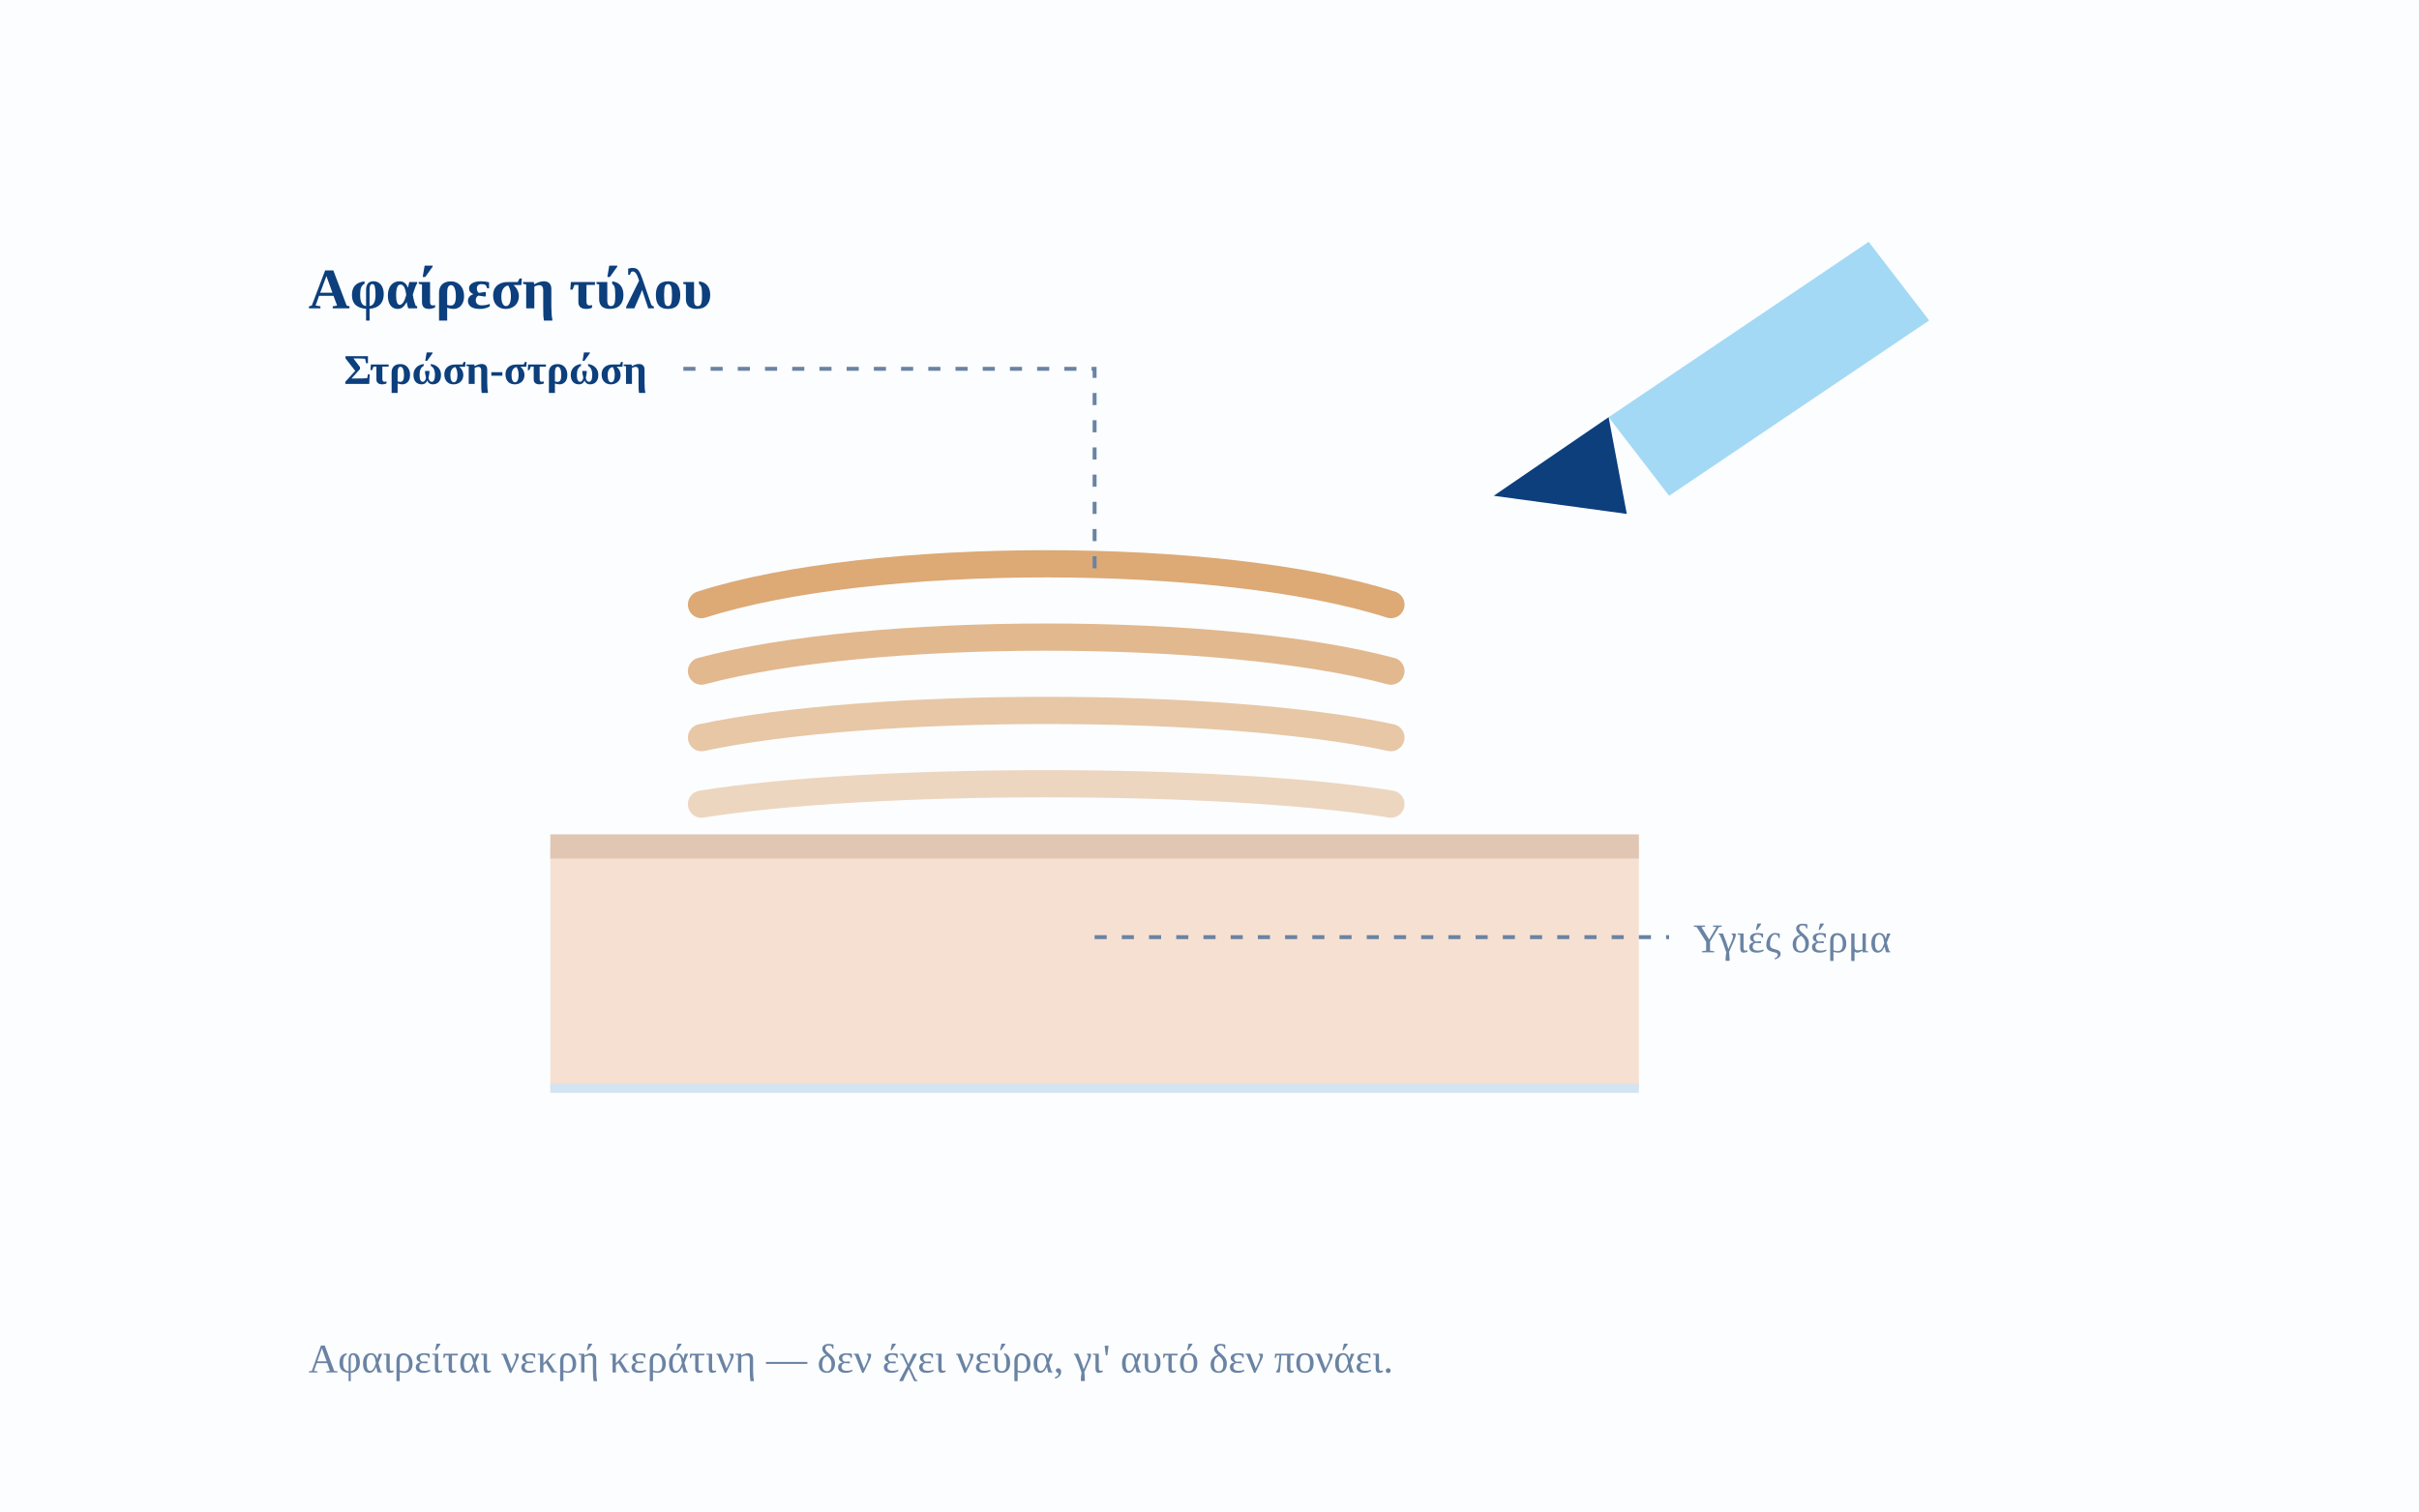
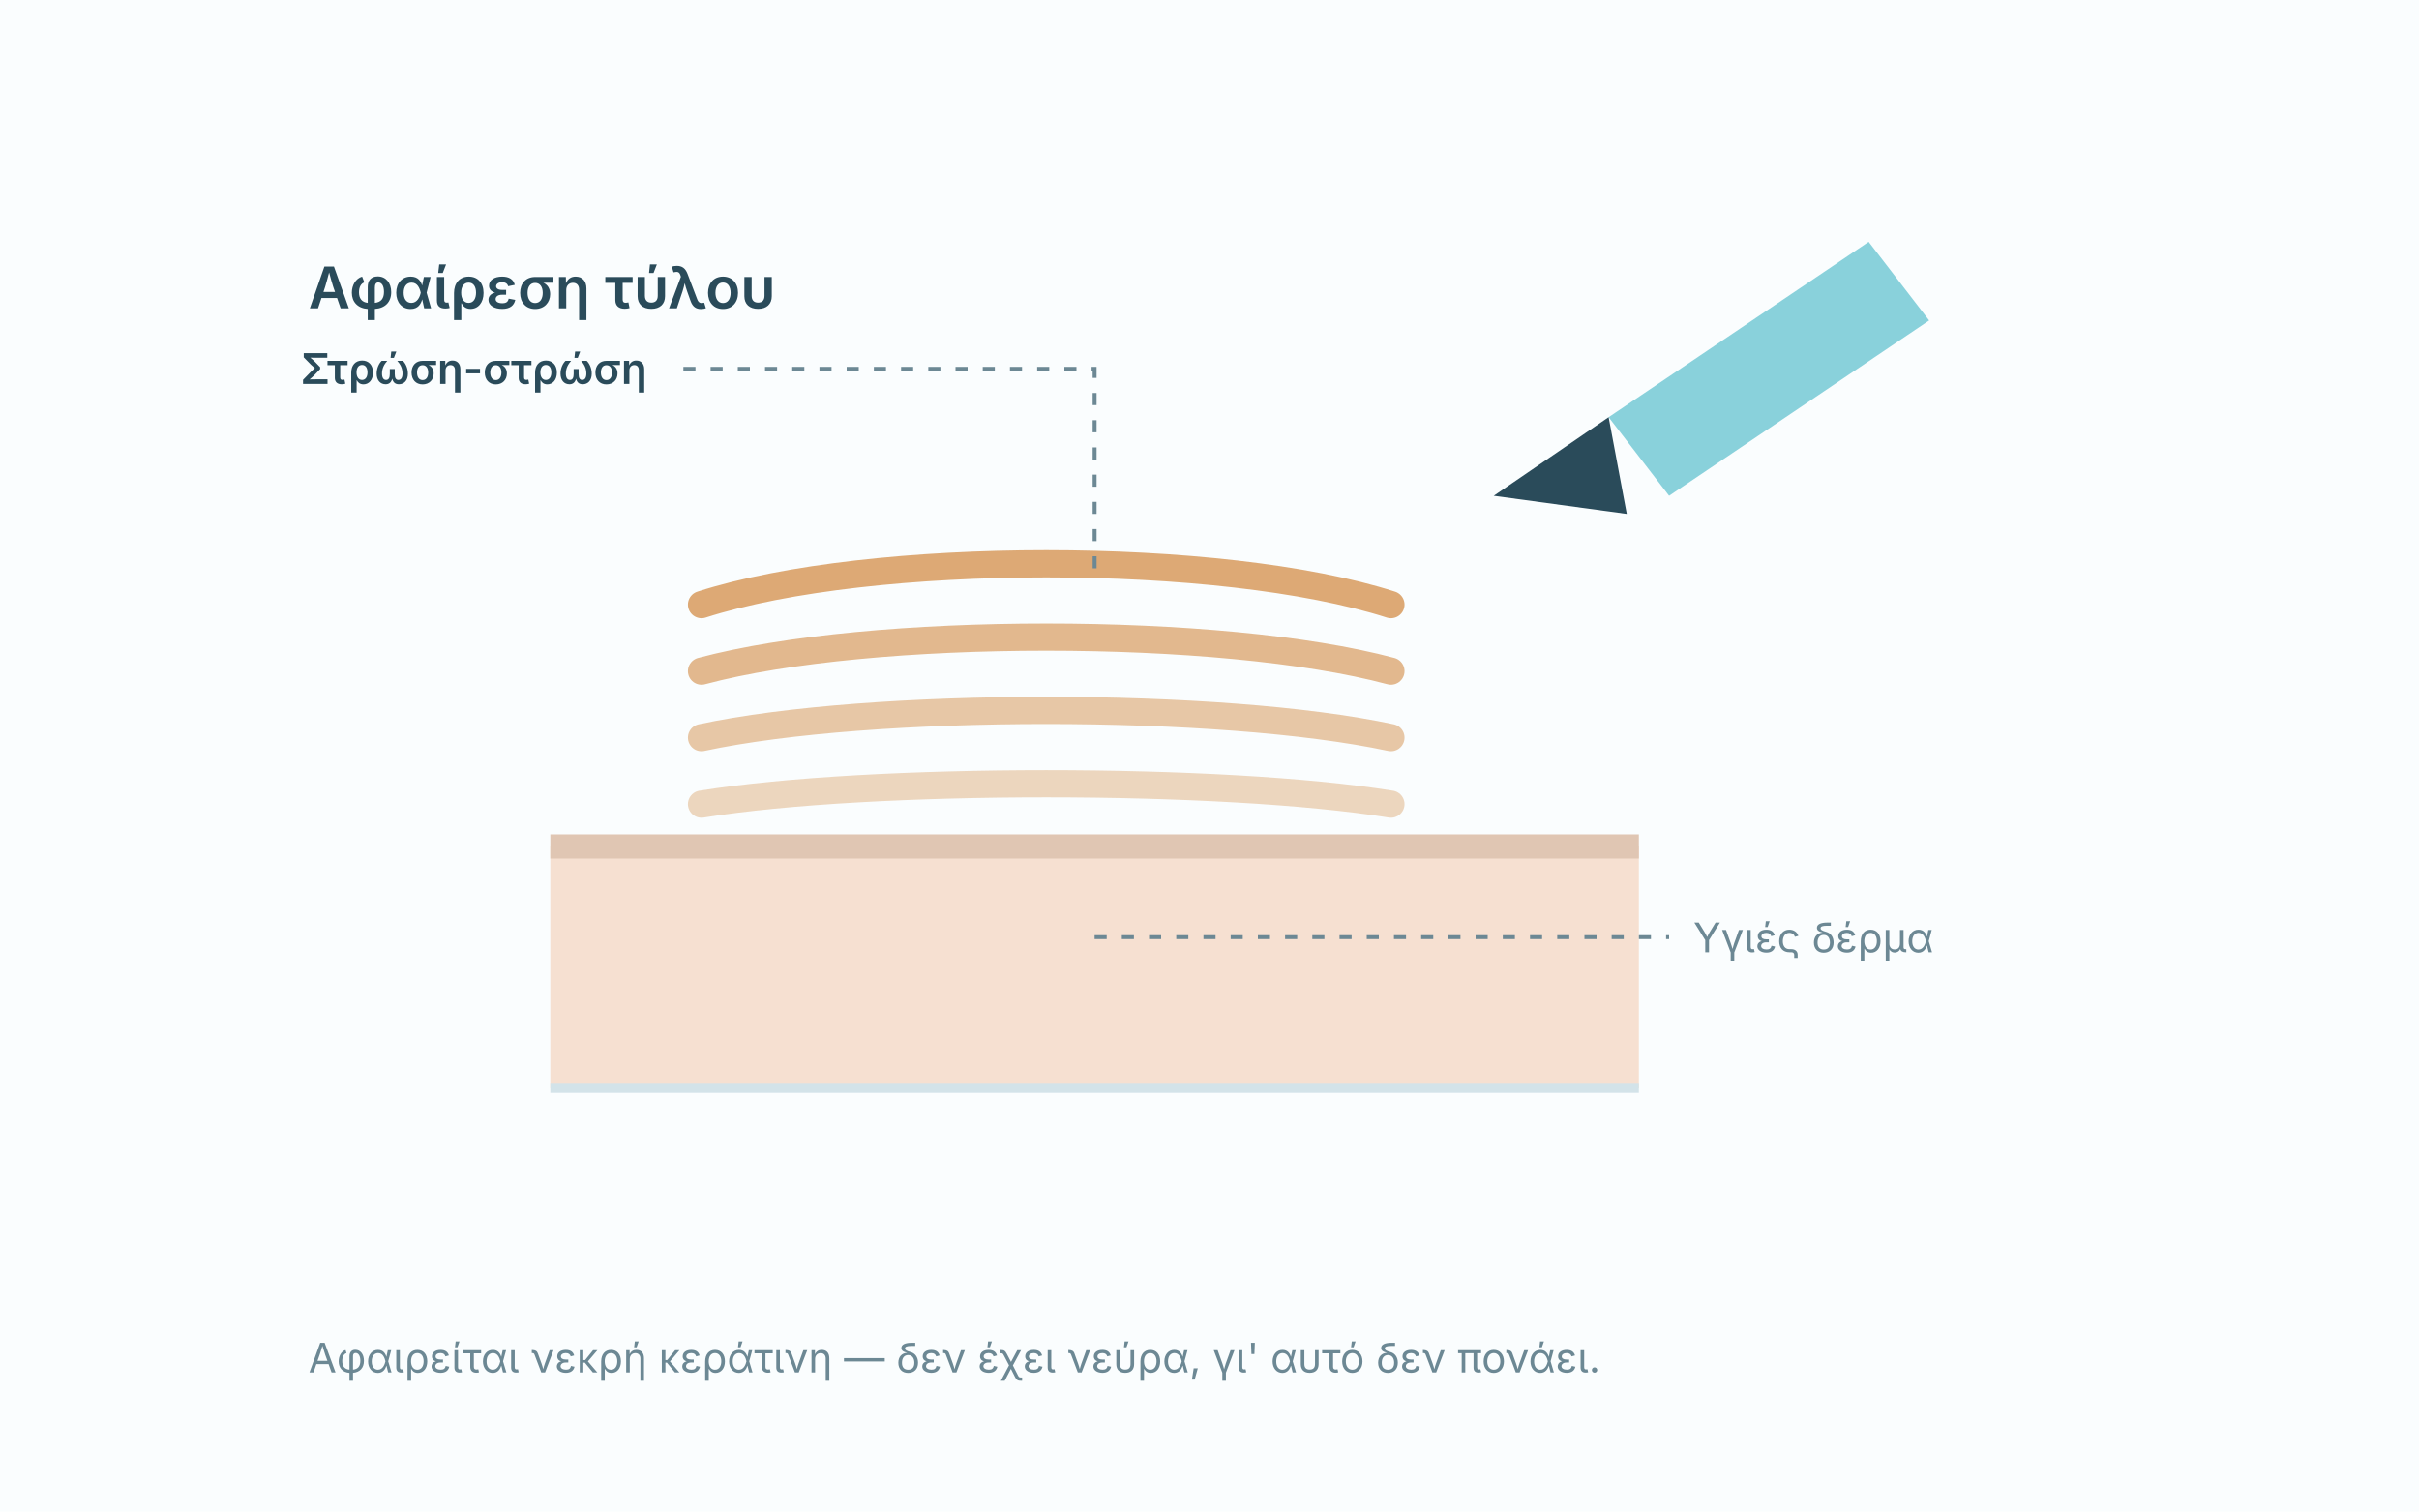
<svg xmlns="http://www.w3.org/2000/svg" viewBox="0 0 800 500" width="800" height="500" role="img" aria-label="Αφαίρεση τύλου">
-   <rect width="800" height="500" fill="#fbfdff" />
+   <rect width="800" height="500" fill="#fafdfe" />
  <g transform="translate(62,10)">
    <rect x="120" y="270" width="360" height="80" fill="#f6e0d1" />
    <rect x="120" y="266" width="360" height="8" fill="#e0c6b3" />
    <path d="M170 190c56-18 172-18 228 0" fill="none" stroke="#d9a066" stroke-width="9" opacity="0.90" stroke-linecap="round" />
    <path d="M170 212c56-15 172-15 228 0" fill="none" stroke="#d9a066" stroke-width="9" opacity="0.74" stroke-linecap="round" />
    <path d="M170 234c56-12 172-12 228 0" fill="none" stroke="#d9a066" stroke-width="9" opacity="0.58" stroke-linecap="round" />
    <path d="M170 256c56-9 172-9 228 0" fill="none" stroke="#d9a066" stroke-width="9" opacity="0.42" stroke-linecap="round" />
-     <path d="M470 128l86-58 20 26-86 58z" fill="#a3d9f4" />
-     <path d="M470 128l-38 26 44 6z" fill="#0c3f7c" />
-     <path d="M120 350h360" stroke="#d2e4f2" stroke-width="3" />
-     <path d="M300 178V112h-140" fill="none" stroke="#6a83a3" stroke-width="1.3" stroke-dasharray="4 5" />
-     <text x="152" y="117" font-family="M PLUS Rounded 1c,Manrope,-apple-system,BlinkMacSystemFont,'Segoe UI',Helvetica,Arial,sans-serif" font-size="14" font-weight="560" fill="#0c3f7c" text-anchor="end">Στρώση-στρώση</text>
-     <path d="M300 300h190" fill="none" stroke="#6a83a3" stroke-width="1.3" stroke-dasharray="4 5" />
-     <text x="498" y="305" font-family="M PLUS Rounded 1c,Manrope,-apple-system,BlinkMacSystemFont,'Segoe UI',Helvetica,Arial,sans-serif" font-size="13.5" font-weight="420" fill="#6a83a3" text-anchor="start">Υγιές δέρμα</text>
-     <text x="40" y="92" font-family="M PLUS Rounded 1c,Manrope,-apple-system,BlinkMacSystemFont,'Segoe UI',Helvetica,Arial,sans-serif" font-size="19" font-weight="560" fill="#0c3f7c" text-anchor="start">Αφαίρεση τύλου</text>
-     <text x="40" y="444" font-family="M PLUS Rounded 1c,Manrope,-apple-system,BlinkMacSystemFont,'Segoe UI',Helvetica,Arial,sans-serif" font-size="13.5" font-weight="420" fill="#6a83a3" text-anchor="start">Αφαιρείται νεκρή κεράτινη — δεν έχει νεύρα, γι' αυτό δεν πονάει.</text>
+     <path d="M470 128l86-58 20 26-86 58z" fill="#89d1db" />
+     <path d="M470 128l-38 26 44 6z" fill="#2a4b5a" />
+     <path d="M120 350h360" stroke="#d3e3e9" stroke-width="3" />
+     <path d="M300 178V112h-140" fill="none" stroke="#6c8894" stroke-width="1.3" stroke-dasharray="4 5" />
+     <text x="152" y="117" font-family="Manrope,Inter,-apple-system,BlinkMacSystemFont,'Segoe UI',Helvetica,Arial,sans-serif" font-size="14" font-weight="560" fill="#2a4b5a" text-anchor="end">Στρώση-στρώση</text>
+     <path d="M300 300h190" fill="none" stroke="#6c8894" stroke-width="1.3" stroke-dasharray="4 5" />
+     <text x="498" y="305" font-family="Manrope,Inter,-apple-system,BlinkMacSystemFont,'Segoe UI',Helvetica,Arial,sans-serif" font-size="13.5" font-weight="420" fill="#6c8894" text-anchor="start">Υγιές δέρμα</text>
+     <text x="40" y="92" font-family="Manrope,Inter,-apple-system,BlinkMacSystemFont,'Segoe UI',Helvetica,Arial,sans-serif" font-size="19" font-weight="560" fill="#2a4b5a" text-anchor="start">Αφαίρεση τύλου</text>
+     <text x="40" y="444" font-family="Manrope,Inter,-apple-system,BlinkMacSystemFont,'Segoe UI',Helvetica,Arial,sans-serif" font-size="13.5" font-weight="420" fill="#6c8894" text-anchor="start">Αφαιρείται νεκρή κεράτινη — δεν έχει νεύρα, γι' αυτό δεν πονάει.</text>
  </g>
</svg>
